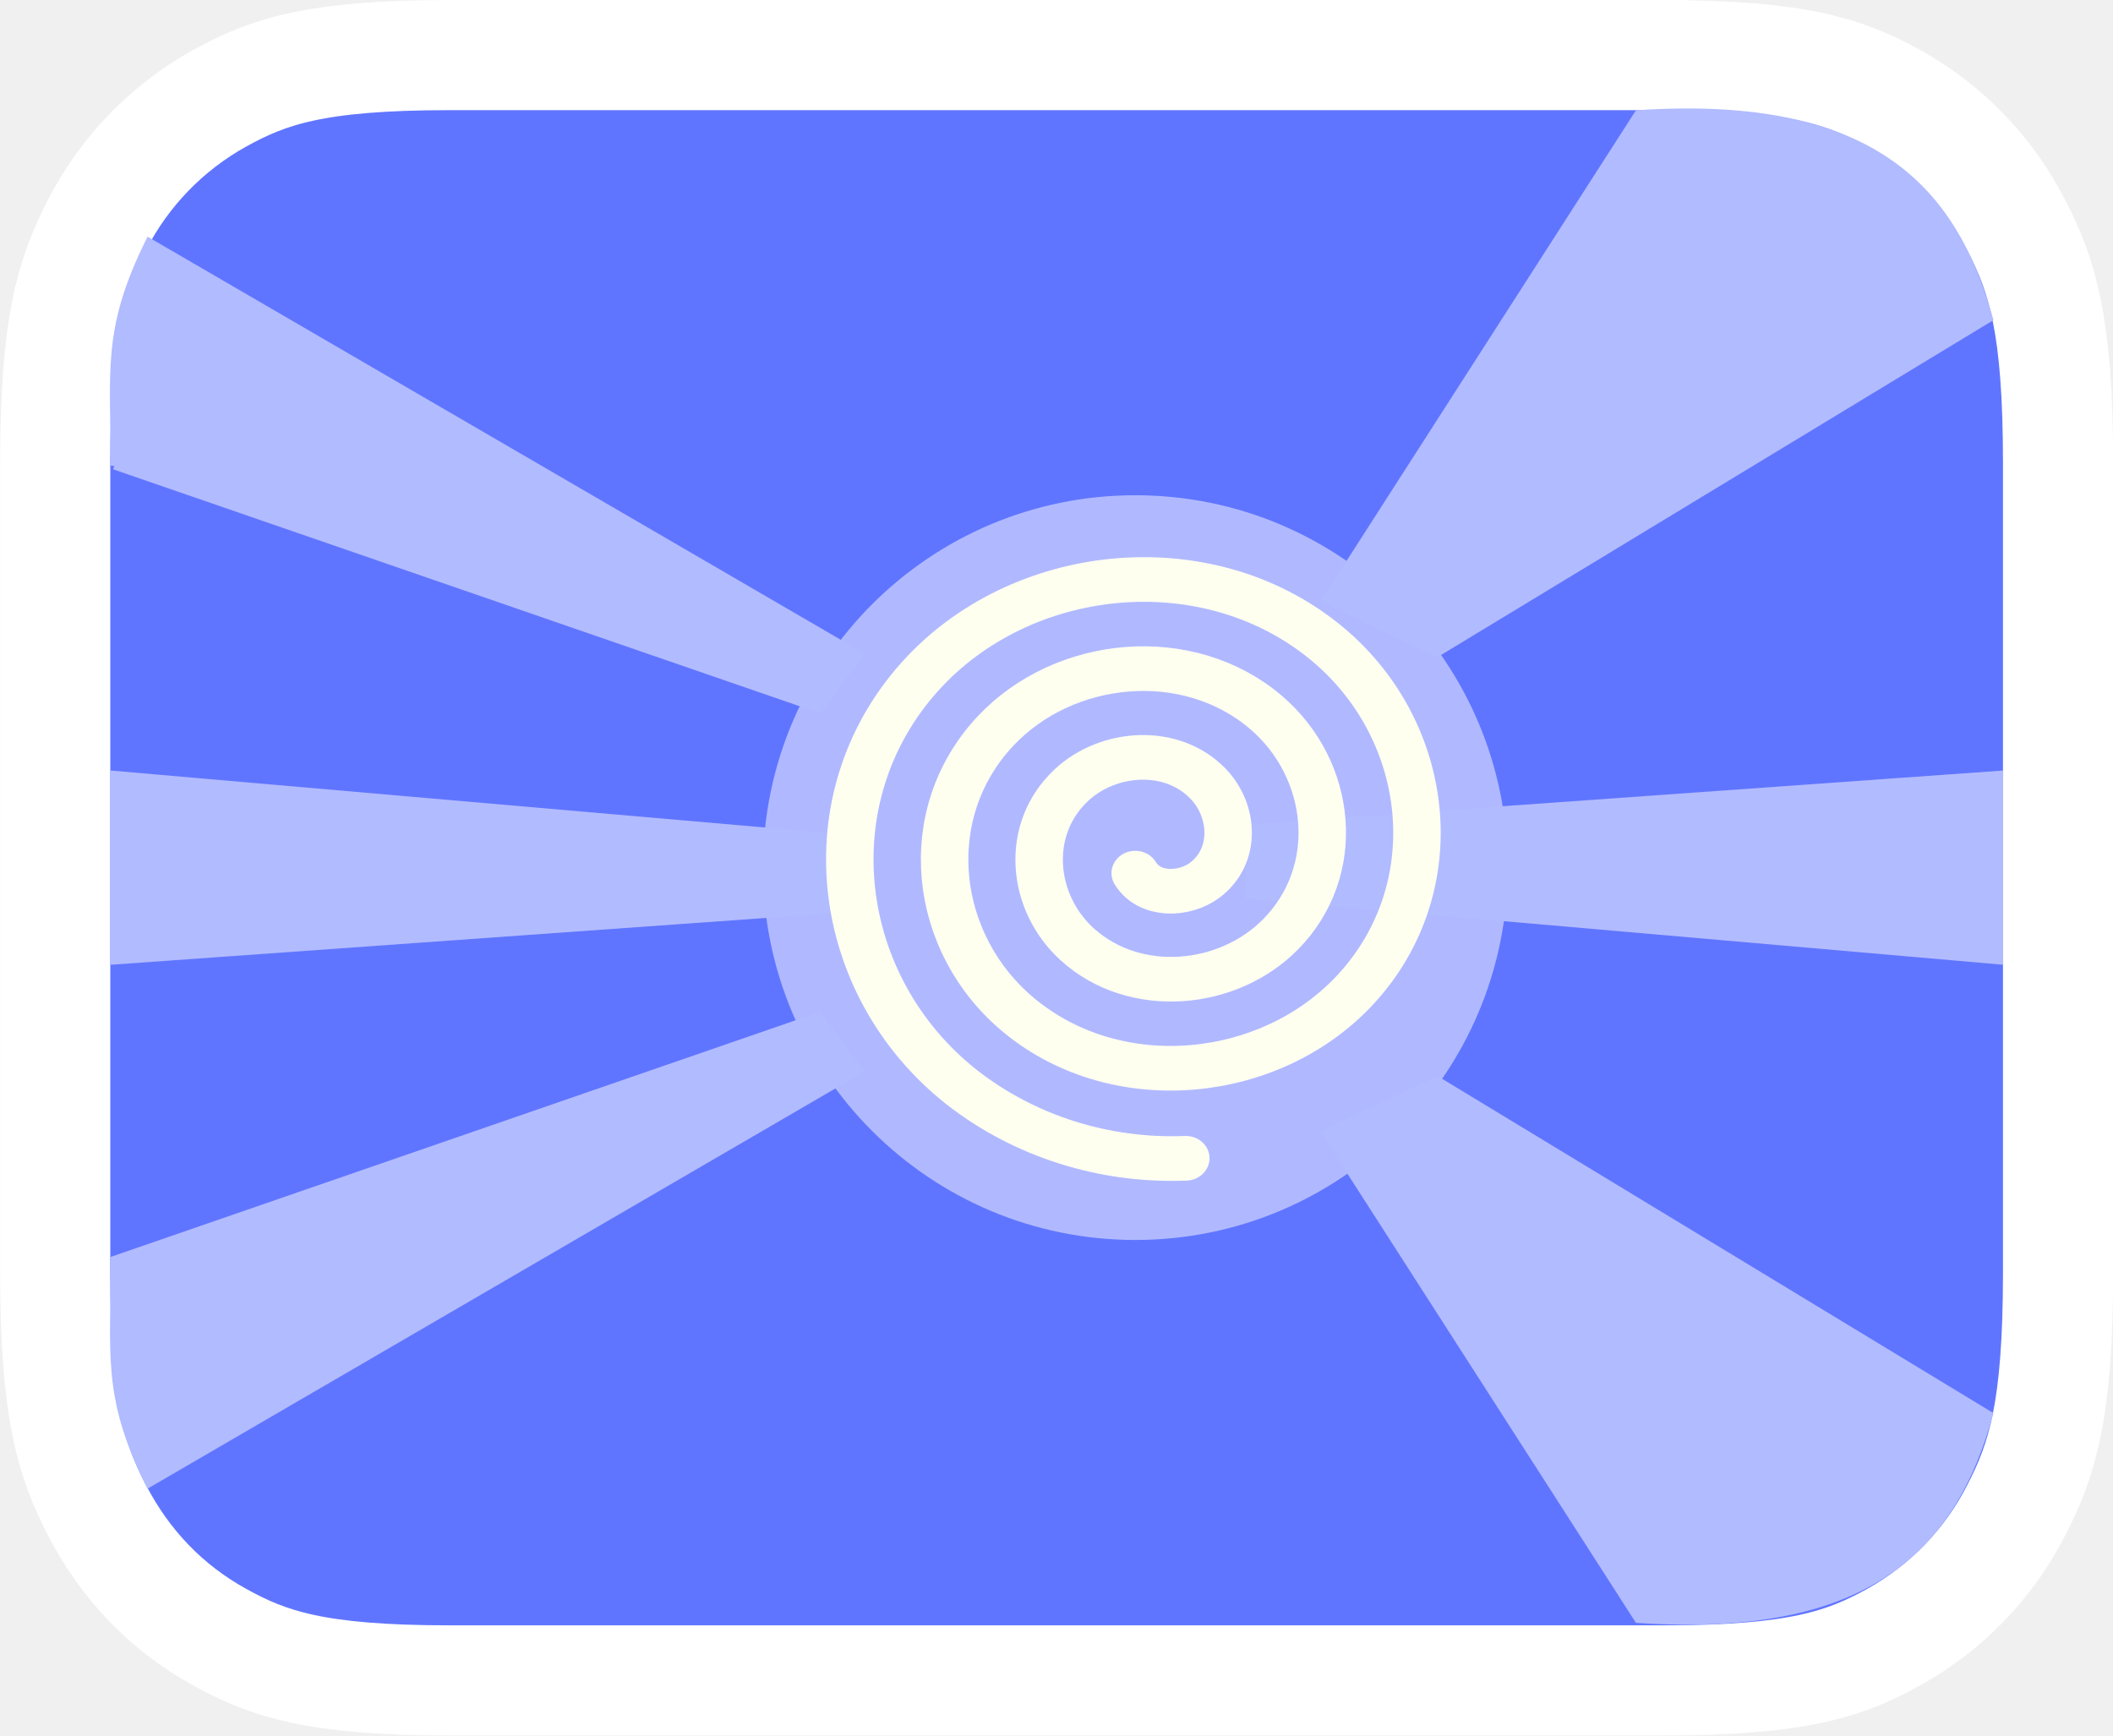
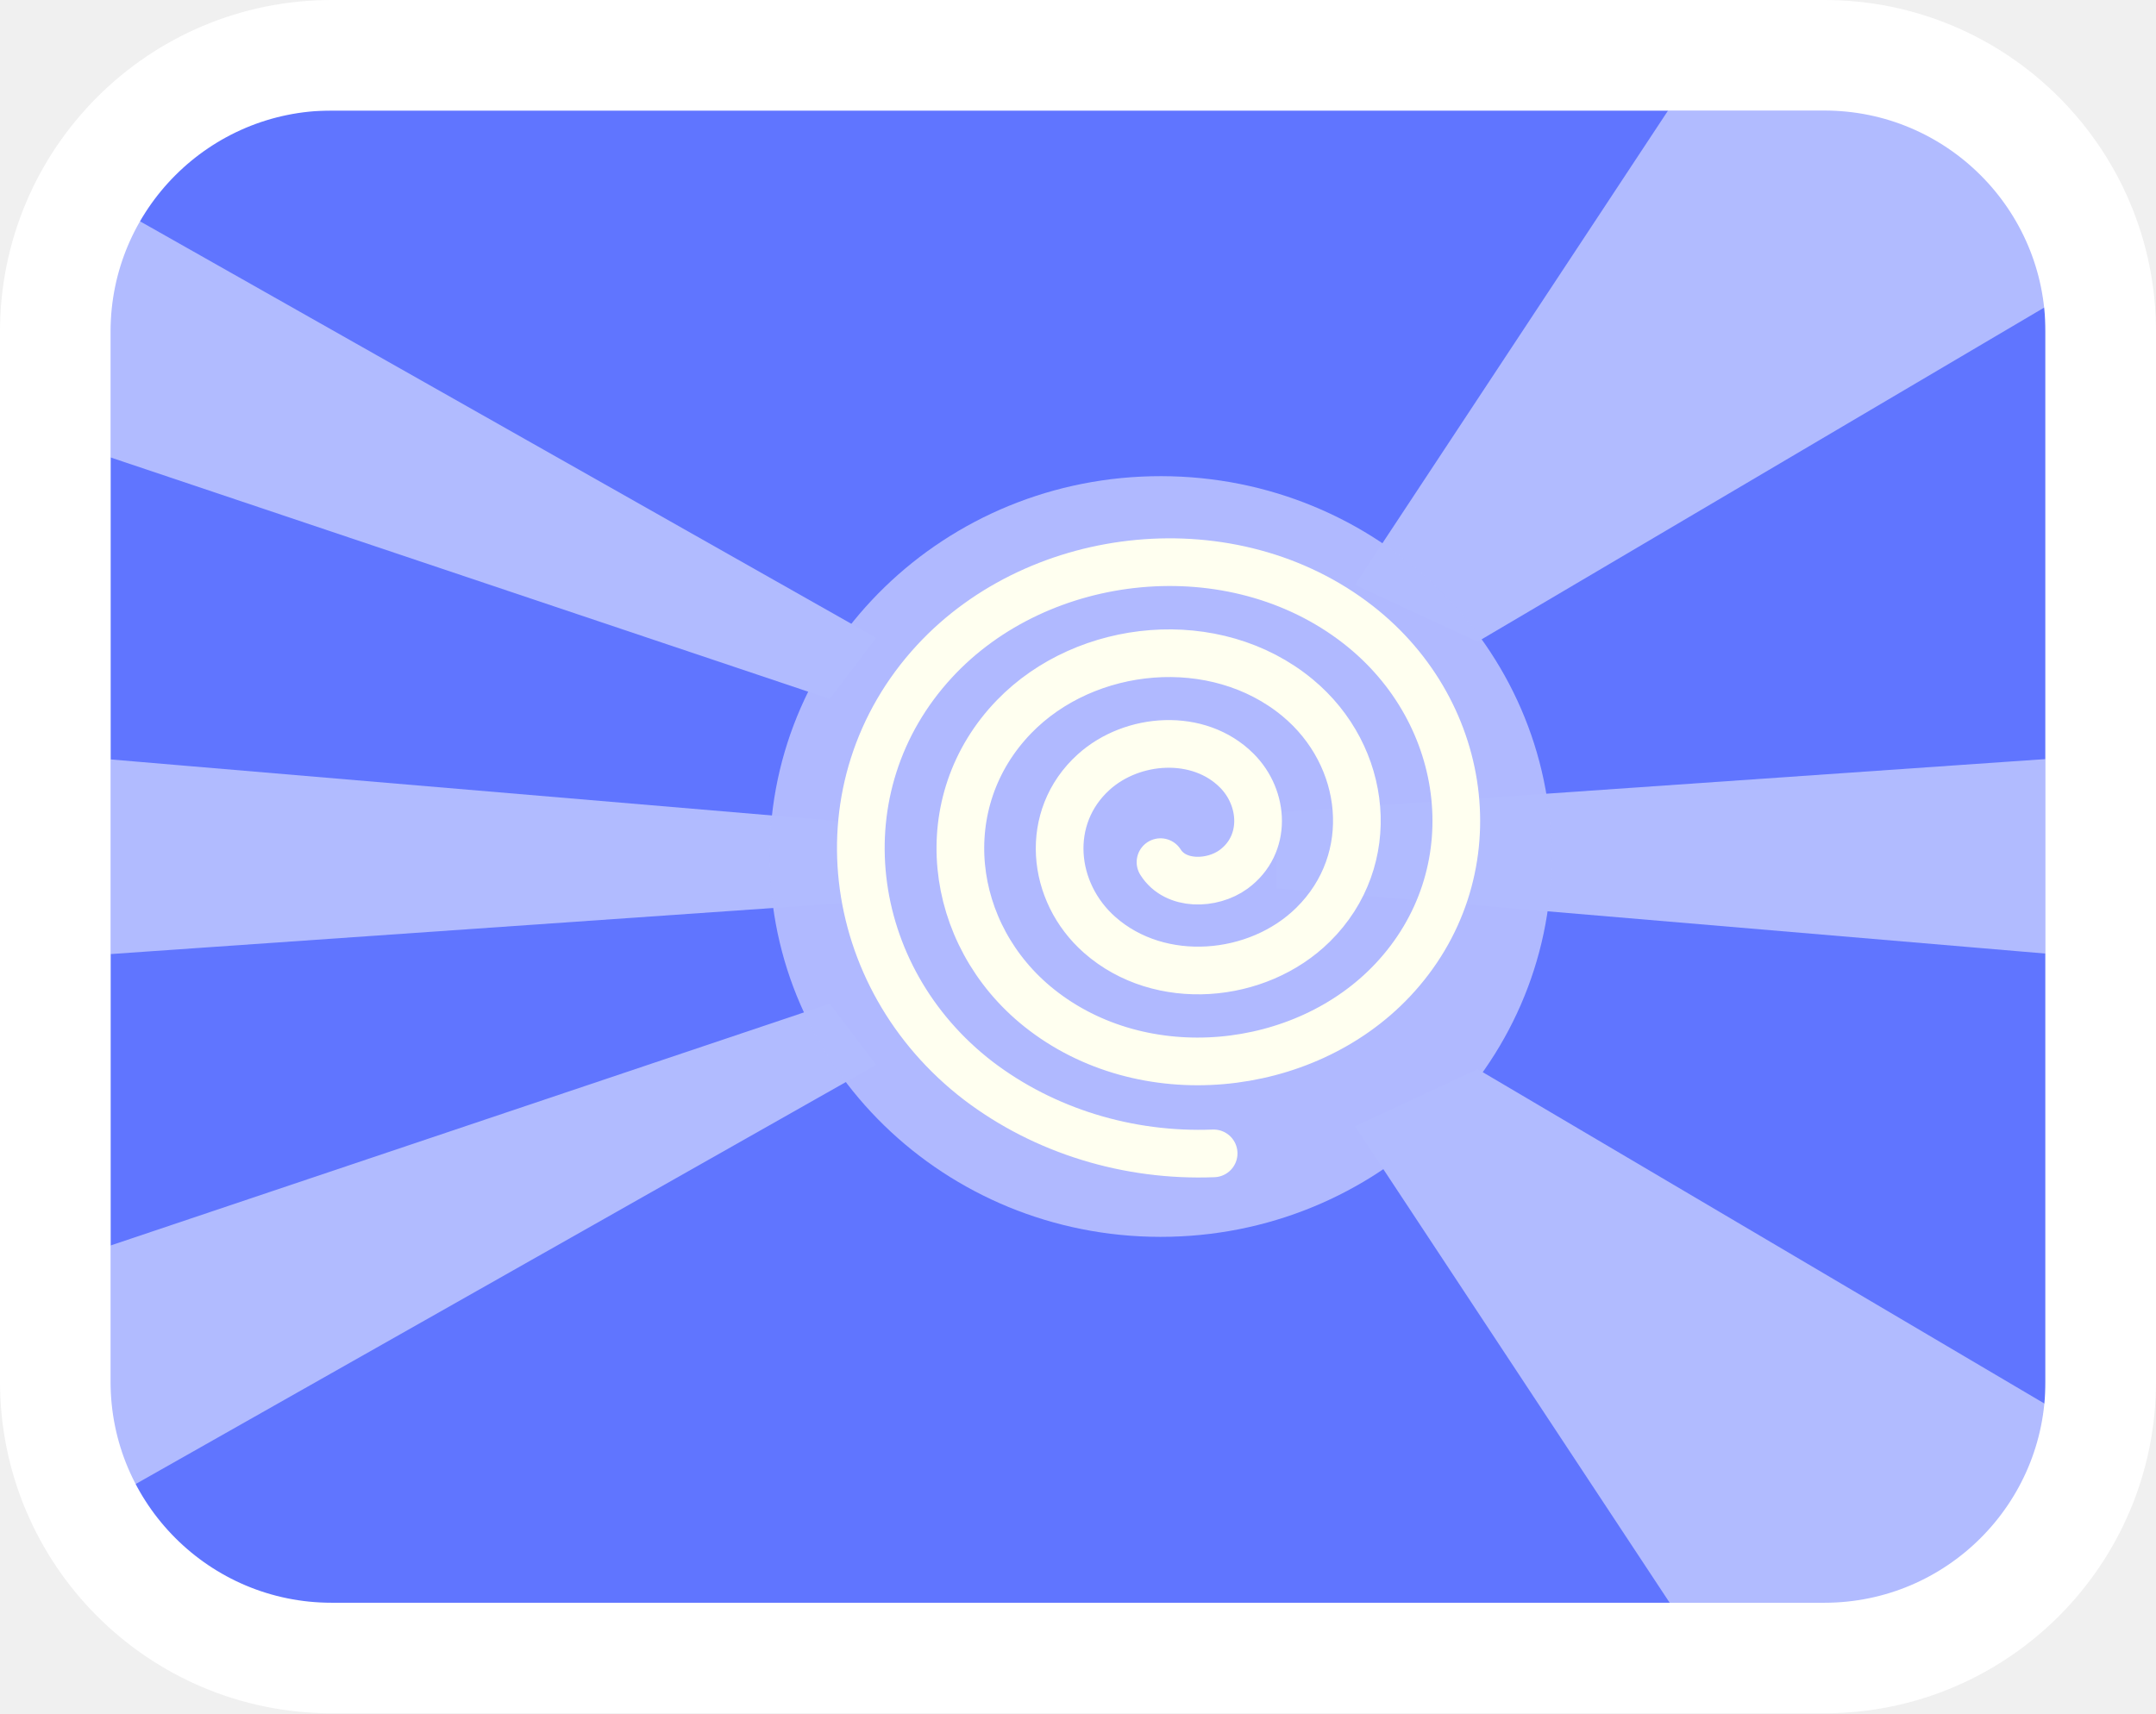
- <svg xmlns="http://www.w3.org/2000/svg" width="60.761" height="49.899" viewBox="0 0 16.076 13.202">
-   <path stroke="#fff" stroke-width=".838" d="M12.659.419H3.418c-1.016 0-1.379.125-1.749.33a2.3 2.3 0 0 0-.932.964C.54 2.096.42 2.472.42 3.523V9.68c0 1.052.12 1.427.318 1.81.215.416.53.743.932.965.37.205.733.33 1.749.33h9.24c1.017 0 1.38-.125 1.75-.33a2.3 2.3 0 0 0 .931-.965c.198-.383.318-.758.318-1.81V3.524c0-1.052-.12-1.428-.318-1.81a2.3 2.3 0 0 0-.932-.966C14.037.544 13.675.42 12.66.42z" style="fill:#6075ff;fill-opacity:1" />
-   <path d="m115.557 149.236-5.707.407v.511l5.707.498z" style="fill:#b1bbff;fill-opacity:1;stroke:#b1bbff;stroke-width:.057px;stroke-linecap:butt;stroke-linejoin:miter;stroke-opacity:1" transform="translate(-100.345 -143.343)" />
-   <path d="m.866 7.31 5.707-.408V6.39L.866 5.893Z" style="fill:#b1bbff;fill-opacity:1;stroke:#b1bbff;stroke-width:.057px;stroke-linecap:butt;stroke-linejoin:miter;stroke-opacity:1" />
-   <path d="m.87 9.584 5.36-1.852.304.412-5.4 3.142C.8 10.608.875 10.305.87 9.584Zm14.263-7.162-4.2 2.546-.845-.403L12.463.867c1.8-.118 2.4.594 2.67 1.555z" style="fill:#b1bbff;fill-opacity:1;stroke:#b1bbff;stroke-width:.058px;stroke-linecap:butt;stroke-linejoin:miter;stroke-opacity:1" />
-   <path d="M5.805 6.596a2.833 2.833 0 0 1 2.837-2.828 2.833 2.833 0 0 1 2.829 2.836 2.833 2.833 0 0 1-2.835 2.83 2.833 2.833 0 0 1-2.831-2.833" style="opacity:.98;fill:#b1bbff;fill-opacity:1;stroke:none;stroke-width:15.118;stroke-miterlimit:3.3" />
-   <path d="M208.1 7.664c.52-.387 1.23-.05 1.506.466.435.817-.062 1.799-.86 2.155-1.107.496-2.372-.172-2.806-1.253-.559-1.393.283-2.948 1.647-3.455 1.68-.625 3.525.393 4.105 2.04.693 1.964-.502 4.103-2.432 4.755-2.25.76-4.682-.612-5.406-2.826-.829-2.534.721-5.26 3.22-6.056 2.818-.897 5.839.83 6.705 3.613.966 3.103-.94 6.419-4.006 7.356-3.388 1.035-6.998-1.05-8.006-4.4-1.105-3.672 1.159-7.577 4.792-8.656a7.42 7.42 0 0 1 5.314.445" style="fill:none;fill-rule:evenodd;stroke:ivory;stroke-width:1.07;stroke-linecap:round;stroke-linejoin:round;stroke-miterlimit:4;stroke-dasharray:none;stroke-opacity:1;paint-order:stroke fill markers" transform="matrix(.30945 .12606 .13457 -.29125 -56.791 -17.358)" />
-   <path d="m.87 3.543 5.36 1.85.304-.412-5.399-3.14C.8 2.52.873 2.824.87 3.544Z" style="fill:#b1bbff;fill-opacity:1;stroke:#b1bbff;stroke-width:.058px;stroke-linecap:butt;stroke-linejoin:miter;stroke-opacity:1" />
-   <path d="m15.133 10.765-4.2-2.547-.845.404 2.375 3.697c1.8.119 2.4-.593 2.67-1.554z" style="fill:#b1bbff;fill-opacity:1;stroke:#b1bbff;stroke-width:.058px;stroke-linecap:butt;stroke-linejoin:miter;stroke-opacity:1" />
+ <svg xmlns="http://www.w3.org/2000/svg" width="78" height="62">
+   <rect x="4" y="4" width="70" height="54" fill="#6075ff" />
+   <path d="m 74.812,27.555 -28.493,1.977 v 2.483 l 28.493,2.419 z" style="fill:#b1bbff;fill-opacity:1;stroke:#b1bbff;stroke-width:0.283px;stroke-linecap:butt;stroke-linejoin:miter;stroke-opacity:1" id="path2" />
+   <path d="M 3.188,34.44 31.681,32.458 V 29.97 L 3.188,27.555 Z" style="fill:#b1bbff;fill-opacity:1;stroke:#b1bbff;stroke-width:0.283px;stroke-linecap:butt;stroke-linejoin:miter;stroke-opacity:1" id="path3" />
+   <path d="M 3.208,45.488 29.968,36.49 31.486,38.492 4.526,53.756 C 2.858,50.462 3.233,48.99 3.208,45.488 Z M 74.418,10.692 53.449,23.061 49.23,21.104 61.088,3.137 c 8.987,-0.573 11.982,2.886 13.33,7.555 z" style="fill:#b1bbff;fill-opacity:1;stroke:#b1bbff;stroke-width:0.285px;stroke-linecap:butt;stroke-linejoin:miter;stroke-opacity:1" id="path4" />
+   <path d="M 27.846,30.971 A 14.144,13.764 0 0 1 42.011,17.231 14.144,13.764 0 0 1 56.135,31.01 14.144,13.764 0 0 1 41.981,44.759 14.144,13.764 0 0 1 27.846,30.995" style="opacity:0.98;fill:#b1bbff;fill-opacity:1;stroke:none;stroke-width:74.457;stroke-miterlimit:3.3" id="path5" />
+   <path d="m 41.985,31.199 c 0.543,0.866 1.867,0.824 2.64,0.263 1.221,-0.89 1.113,-2.584 0.119,-3.576 -1.377,-1.38 -3.78,-1.209 -5.177,0.054 -1.8,1.629 -1.543,4.345 0.223,5.897 2.176,1.913 5.71,1.603 7.713,-0.373 2.39,-2.355 1.981,-6.113 -0.563,-8.218 -2.966,-2.453 -7.645,-2.001 -10.251,0.688 -2.983,3.078 -2.42,7.884 0.906,10.541 3.751,2.995 9.579,2.402 12.787,-1.006 3.577,-3.799 2.86,-9.659 -1.247,-12.862 -4.539,-3.539 -11.517,-2.8 -15.325,1.323 -4.174,4.519 -3.3,11.431 1.588,15.183 a 11.44,12.501 89.445 0 0 8.509,2.625" style="fill:none;fill-rule:evenodd;stroke:#fffff0;stroke-width:1.725;stroke-linecap:round;stroke-linejoin:round;stroke-miterlimit:4;stroke-dasharray:none;stroke-opacity:1;paint-order:stroke fill markers" id="path6" />
+   <path d="M 3.208,16.138 29.968,25.126 31.486,23.125 4.531,7.869 C 2.858,11.168 3.223,12.645 3.208,16.143 Z" style="fill:#b1bbff;fill-opacity:1;stroke:#b1bbff;stroke-width:0.284px;stroke-linecap:butt;stroke-linejoin:miter;stroke-opacity:1" id="path7" />
+   <path d="M 74.418,51.225 53.449,38.851 49.23,40.814 61.088,58.775 c 8.987,0.578 11.982,-2.881 13.33,-7.55 z" style="fill:#b1bbff;fill-opacity:1;stroke:#b1bbff;stroke-width:0.285px;stroke-linecap:butt;stroke-linejoin:miter;stroke-opacity:1" id="path8" />
+   <rect x="2" y="2" width="74" height="58" rx="10" fill="none" stroke="#fff" stroke-width="4" />
</svg>
